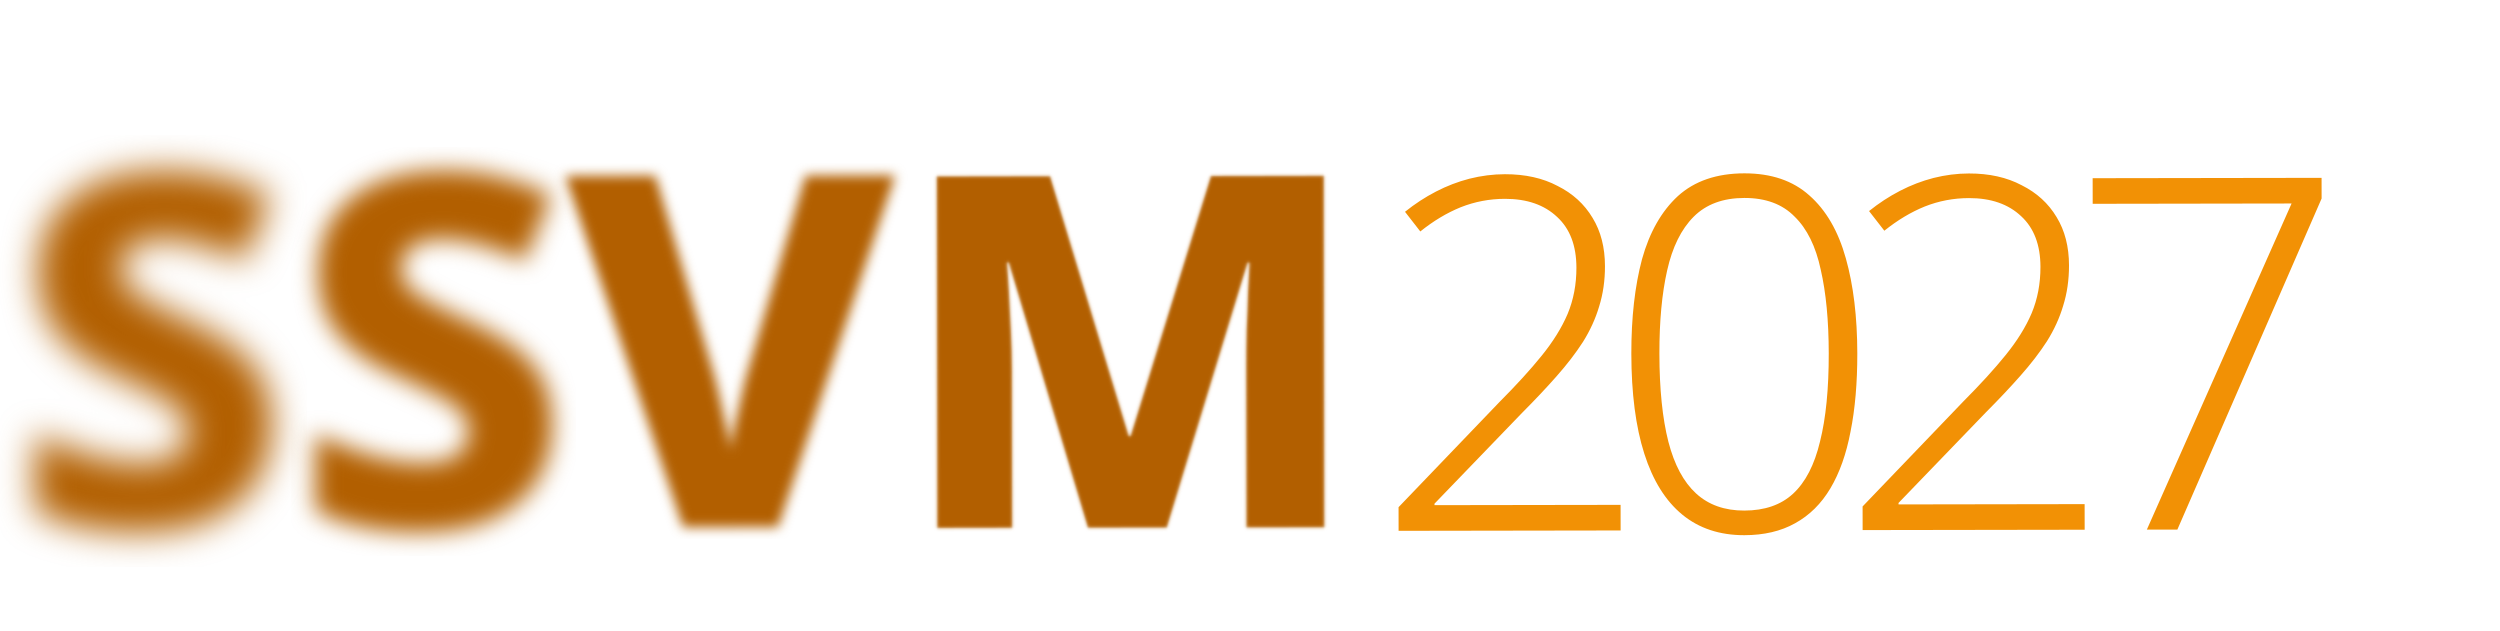
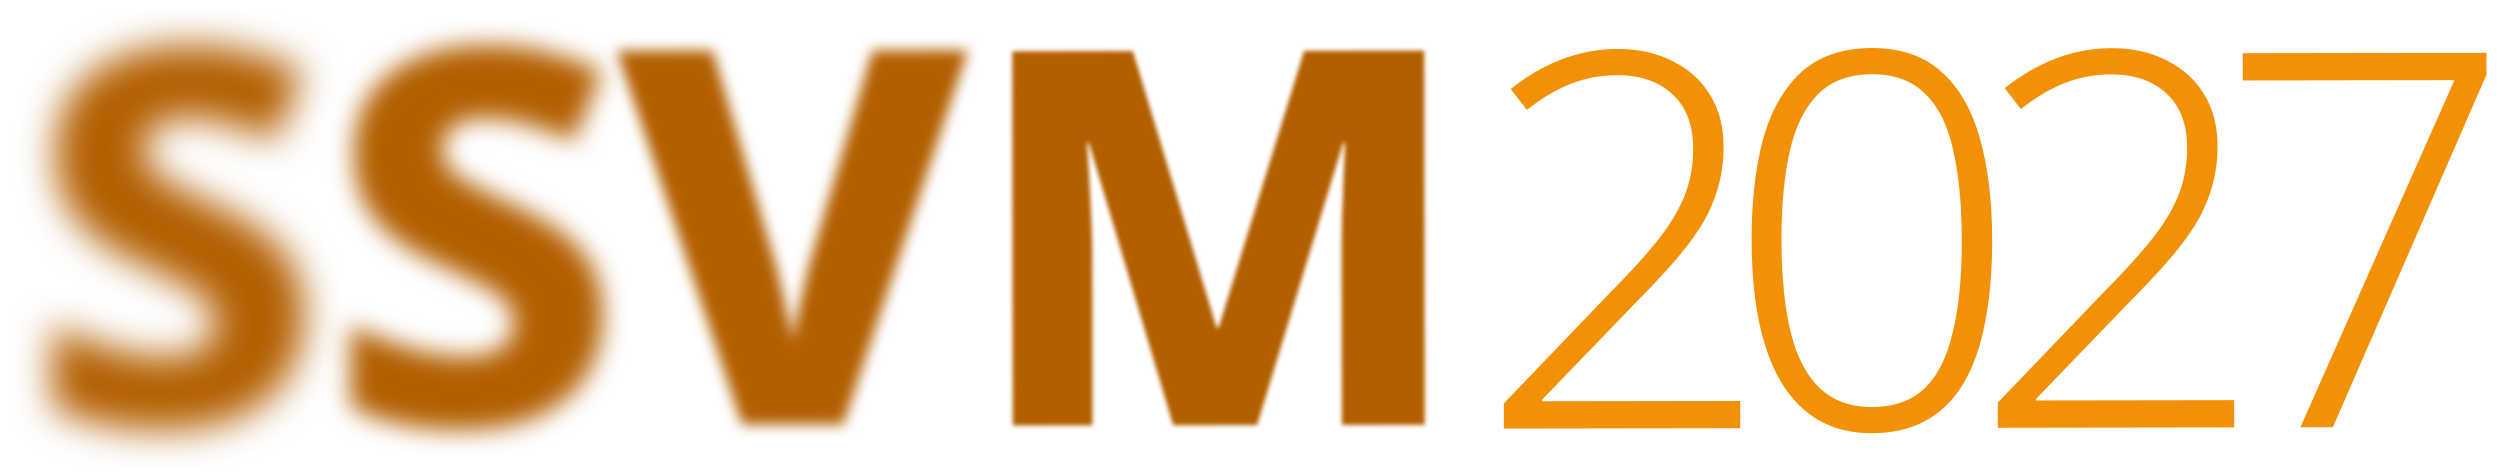
- <svg xmlns="http://www.w3.org/2000/svg" width="650" height="164" viewBox="0 0 650 164" fill="none">
-   <path d="M421.362 137.92L363.634 138.012L363.625 131.868L389.824 104.562C394.255 100.118 397.918 96.101 400.814 92.513C403.796 88.839 406.052 85.208 407.582 81.622C409.113 77.95 409.875 73.938 409.869 69.586C409.86 63.869 408.19 59.477 404.857 56.41C401.524 53.258 396.999 51.687 391.282 51.696C387.271 51.702 383.432 52.434 379.765 53.89C376.183 55.346 372.688 57.443 369.279 60.179L365.303 55.065C367.86 53.013 370.545 51.259 373.359 49.804C376.173 48.349 379.073 47.235 382.058 46.462C385.129 45.69 388.201 45.301 391.273 45.296C396.563 45.287 401.13 46.304 404.973 48.346C408.901 50.303 411.935 53.071 414.073 56.652C416.212 60.147 417.285 64.327 417.292 69.191C417.298 72.945 416.791 76.445 415.772 79.689C414.838 82.848 413.434 85.922 411.561 88.912C409.688 91.816 407.389 94.806 404.662 97.883C402.022 100.874 399.04 104.036 395.716 107.369L372.967 130.957L372.968 131.341L421.352 131.264L421.362 137.92ZM482.899 91.871C482.91 99.55 482.323 106.335 481.137 112.225C480.036 118.03 478.294 122.939 475.911 126.954C473.527 130.968 470.46 134.002 466.708 136.056C463.042 138.11 458.649 139.141 453.529 139.149C447.129 139.159 441.75 137.376 437.393 133.799C433.035 130.222 429.742 124.936 427.513 117.942C425.284 110.949 424.162 102.289 424.147 91.964C424.133 82.577 425.059 74.384 426.926 67.383C428.879 60.383 431.985 54.917 436.246 50.984C440.592 47.052 446.349 45.08 453.517 45.069C460.515 45.058 466.149 46.969 470.422 50.802C474.78 54.635 477.945 60.092 479.918 67.171C481.891 74.165 482.885 82.398 482.899 91.871ZM431.443 91.952C431.456 101.168 432.236 108.804 433.781 114.86C435.325 120.831 437.721 125.308 440.968 128.289C444.216 131.271 448.399 132.757 453.519 132.749C458.81 132.741 463.032 131.283 466.185 128.377C469.423 125.385 471.763 120.859 473.205 114.798C474.732 108.737 475.488 101.098 475.475 91.882C475.462 83.349 474.769 76.097 473.394 70.126C472.105 64.069 469.837 59.465 466.59 56.312C463.428 53.075 459.073 51.46 453.527 51.469C447.98 51.478 443.588 53.106 440.35 56.354C437.112 59.602 434.815 64.256 433.459 70.317C432.102 76.292 431.43 83.504 431.443 91.952ZM542.012 137.729L484.284 137.82L484.275 131.676L510.474 104.371C514.905 99.926 518.568 95.91 521.464 92.321C524.446 88.647 526.702 85.017 528.232 81.43C529.763 77.759 530.525 73.747 530.518 69.395C530.51 63.678 528.839 59.285 525.507 56.219C522.174 53.067 517.649 51.495 511.932 51.504C507.921 51.511 504.082 52.242 500.415 53.699C496.833 55.155 493.338 57.251 489.928 59.987L485.953 54.874C488.51 52.822 491.195 51.068 494.009 49.613C496.823 48.158 499.723 47.044 502.708 46.271C505.779 45.498 508.85 45.109 511.922 45.104C517.213 45.096 521.78 46.113 525.623 48.155C529.551 50.111 532.585 52.88 534.723 56.46C536.862 59.956 537.935 64.135 537.942 68.999C537.947 72.754 537.441 76.253 536.421 79.498C535.487 82.656 534.084 85.731 532.211 88.72C530.338 91.624 528.038 94.615 525.312 97.691C522.671 100.682 519.689 103.844 516.366 107.177L493.617 130.766L493.618 131.15L542.002 131.073L542.012 137.729ZM558.177 137.703L595.811 52.907L544.099 52.989L544.089 46.333L603.609 46.239L603.617 51.615L566.113 137.69L558.177 137.703Z" fill="#F29105" />
-   <g filter="url(#filter0_f_10_106)">
-     <path d="M282.871 137.198L262.289 68.239L261.777 68.24C261.95 69.946 262.125 72.421 262.3 75.663C262.476 78.82 262.651 82.233 262.827 85.902C263.003 89.486 263.094 92.856 263.098 96.014L263.159 137.23L243.703 137.261L243.568 45.869L273.008 45.822L293.46 113.374L293.972 113.373L314.864 45.756L344.176 45.709L344.311 137.101L324.087 137.133L324.025 95.405C324.021 92.504 324.059 89.304 324.139 85.805C324.305 82.221 324.428 78.85 324.508 75.692C324.674 72.449 324.799 69.975 324.881 68.268L324.369 68.269L303.351 137.166L282.871 137.198Z" fill="#B25F00" />
+ <svg xmlns="http://www.w3.org/2000/svg" width="610.617" height="116.05" viewBox="0 0 610.617 116.05" fill="none" version="1.1" id="svg8">
+   <path d="m 425.043,104.584 -57.728,0.092 -0.009,-6.144 26.199,-27.306 c 4.431,-4.444 8.094,-8.461 10.99,-12.049 2.982,-3.674 5.238,-7.304 6.768,-10.891 1.531,-3.672 2.293,-7.684 2.287,-12.036 -0.009,-5.717 -1.679,-10.109 -5.012,-13.176 -3.333,-3.152 -7.858,-4.723 -13.575,-4.715 -4.011,0.006 -7.85,0.738 -11.517,2.194 -3.582,1.456 -7.077,3.553 -10.486,6.289 l -3.976,-5.114 c 2.557,-2.052 5.242,-3.806 8.056,-5.261 2.814,-1.455 5.714,-2.569 8.699,-3.342 3.071,-0.773 6.143,-1.162 9.215,-1.167 5.29,-0.008 9.857,1.008 13.7,3.05 3.928,1.956 6.962,4.725 9.1,8.306 2.139,3.495 3.212,7.675 3.219,12.539 0.006,3.755 -0.501,7.254 -1.52,10.498 -0.934,3.159 -2.338,6.233 -4.211,9.223 -1.873,2.904 -4.172,5.895 -6.899,8.971 -2.64,2.991 -5.622,6.153 -8.946,9.486 l -22.749,23.588 10e-4,0.384 48.384,-0.077 z m 61.537,-46.05 c 0.011,7.68 -0.576,14.464 -1.762,20.355 -1.101,5.805 -2.843,10.714 -5.226,14.729 -2.384,4.014 -5.451,7.048 -9.203,9.102 -3.666,2.054 -8.059,3.085 -13.179,3.093 -6.4,0.01 -11.779,-1.773 -16.136,-5.35 -4.358,-3.577 -7.651,-8.863 -9.88,-15.857 -2.229,-6.993 -3.351,-15.653 -3.366,-25.978 -0.014,-9.387 0.912,-17.58 2.779,-24.58 1.953,-7 5.059,-12.467 9.32,-16.399 4.346,-3.932 10.103,-5.904 17.271,-5.915 6.998,-0.011 12.632,1.9 16.905,5.733 4.358,3.833 7.523,9.289 9.496,16.369 1.973,6.994 2.967,15.227 2.981,24.699 z m -51.456,0.082 c 0.013,9.216 0.793,16.852 2.338,22.908 1.544,5.971 3.94,10.448 7.187,13.429 3.248,2.982 7.431,4.468 12.551,4.46 5.291,-0.008 9.513,-1.466 12.666,-4.372 3.238,-2.992 5.578,-7.518 7.02,-13.579 1.527,-6.061 2.283,-13.7 2.27,-22.916 -0.013,-8.533 -0.706,-15.786 -2.081,-21.757 -1.289,-6.057 -3.557,-10.661 -6.804,-13.813 -3.162,-3.238 -7.517,-4.852 -13.063,-4.843 -5.547,0.009 -9.939,1.637 -13.177,4.885 -3.238,3.248 -5.535,7.902 -6.891,13.963 -1.357,5.976 -2.029,13.187 -2.016,21.635 z m 110.569,45.777 -57.728,0.091 -0.009,-6.144 26.199,-27.305 c 4.431,-4.445 8.094,-8.461 10.99,-12.05 2.982,-3.674 5.238,-7.304 6.768,-10.891 1.531,-3.672 2.293,-7.684 2.286,-12.036 -0.008,-5.717 -1.679,-10.109 -5.011,-13.176 -3.333,-3.152 -7.858,-4.723 -13.575,-4.715 -4.011,0.006 -7.85,0.738 -11.517,2.194 -3.582,1.456 -7.077,3.553 -10.487,6.289 l -3.975,-5.114 c 2.557,-2.052 5.242,-3.806 8.056,-5.261 2.814,-1.455 5.714,-2.569 8.699,-3.342 3.071,-0.773 6.142,-1.162 9.214,-1.167 5.291,-0.008 9.858,1.008 13.701,3.05 3.928,1.956 6.962,4.725 9.1,8.306 2.139,3.495 3.212,7.675 3.219,12.539 0.005,3.755 -0.501,7.254 -1.521,10.498 -0.934,3.159 -2.337,6.233 -4.21,9.223 -1.873,2.904 -4.173,5.895 -6.899,8.971 -2.641,2.991 -5.623,6.153 -8.946,9.486 l -22.749,23.589 0.001,0.384 48.384,-0.077 z m 16.165,-0.026 37.634,-84.796 -51.712,0.082 -0.01,-6.656 59.52,-0.095 0.008,5.376 -37.504,86.075 z" fill="#f29105" id="path1" />
+   <g filter="url(#filter0_f_10_106)" id="g2" transform="translate(3.680634,-33.3363)">
+     <path d="m 282.871,137.198 -20.582,-68.959 -0.512,8e-4 c 0.173,1.706 0.348,4.181 0.523,7.423 0.176,3.157 0.351,6.57 0.527,10.239 0.176,3.584 0.267,6.954 0.271,10.112 l 0.061,41.216 -19.456,0.031 -0.135,-91.392 29.44,-0.047 20.452,67.552 0.512,-10e-4 20.892,-67.617 29.312,-0.047 0.135,91.392 -20.224,0.032 -0.062,-41.728 c -0.004,-2.901 0.034,-6.101 0.114,-9.6 0.166,-3.584 0.289,-6.955 0.369,-10.113 0.166,-3.243 0.291,-5.718 0.373,-7.425 l -0.512,8e-4 -21.018,68.897 z" fill="#b25f00" id="path2" />
  </g>
-   <g filter="url(#filter1_f_10_106)">
-     <path d="M70.666 110.512C70.674 115.718 69.401 120.456 66.847 124.726C64.293 128.912 60.458 132.246 55.342 134.729C50.225 137.126 43.784 138.331 36.019 138.343C32.435 138.349 29.107 138.141 26.034 137.719C22.962 137.297 20.017 136.705 17.2 135.941C14.467 135.092 11.778 134.03 9.131 132.754L9.101 112.914C13.713 115.04 18.409 116.824 23.189 118.268C28.055 119.711 32.707 120.428 37.145 120.421C39.961 120.417 42.221 120.072 43.927 119.387C45.718 118.616 46.996 117.632 47.763 116.437C48.614 115.155 49.039 113.704 49.036 112.083C49.033 110.12 48.348 108.457 46.981 107.094C45.699 105.645 43.777 104.283 41.215 103.007C38.653 101.646 35.536 100.115 31.864 98.414C29.131 97.223 26.442 95.862 23.794 94.331C21.232 92.713 18.882 90.882 16.746 88.838C14.695 86.708 13.027 84.193 11.743 81.294C10.543 78.309 9.941 74.811 9.935 70.8C9.927 65.083 11.242 60.302 13.882 56.458C16.607 52.529 20.4 49.536 25.261 47.48C30.122 45.425 35.837 44.391 42.408 44.381C47.784 44.372 52.734 44.962 57.259 46.149C61.783 47.337 66.18 48.866 70.449 50.736L63.563 67.771C59.464 65.986 55.622 64.627 52.037 63.694C48.536 62.675 45.122 62.169 41.794 62.174C39.49 62.178 37.571 62.522 36.036 63.207C34.501 63.807 33.35 64.705 32.584 65.901C31.817 67.011 31.435 68.334 31.438 69.87C31.44 71.662 32.04 73.24 33.237 74.604C34.433 75.882 36.313 77.201 38.875 78.563C41.437 79.924 44.81 81.582 48.994 83.539C53.52 85.579 57.406 87.792 60.652 90.176C63.898 92.56 66.377 95.372 68.088 98.612C69.8 101.767 70.659 105.734 70.666 110.512Z" fill="#B25F00" />
+   <g filter="url(#filter1_f_10_106)" id="g3" transform="translate(3.680634,-33.3363)">
+     <path d="m 70.666,110.512 c 0.008,5.206 -1.265,9.944 -3.819,14.214 -2.554,4.186 -6.389,7.52 -11.505,10.003 -5.117,2.397 -11.557,3.602 -19.323,3.614 -3.584,0.006 -6.912,-0.202 -9.985,-0.624 -3.073,-0.422 -6.018,-1.014 -8.835,-1.778 -2.732,-0.849 -5.421,-1.911 -8.069,-3.187 l -0.029,-19.84 c 4.611,2.126 9.307,3.91 14.088,5.354 4.866,1.443 9.518,2.16 13.955,2.153 2.816,-0.004 5.077,-0.349 6.782,-1.034 1.791,-0.771 3.069,-1.755 3.836,-2.95 0.852,-1.282 1.276,-2.733 1.274,-4.354 -0.003,-1.963 -0.688,-3.626 -2.055,-4.989 -1.282,-1.449 -3.204,-2.811 -5.766,-4.087 -2.562,-1.361 -5.679,-2.892 -9.351,-4.593 -2.732,-1.19 -5.422,-2.551 -8.07,-4.083 -2.562,-1.617 -4.912,-3.448 -7.048,-5.493 -2.051,-2.13 -3.719,-4.645 -5.003,-7.544 C 10.543,78.309 9.941,74.811 9.935,70.8 9.927,65.083 11.242,60.302 13.882,56.458 c 2.725,-3.93 6.518,-6.922 11.379,-8.978 4.861,-2.056 10.577,-3.089 17.147,-3.099 5.376,-0.009 10.326,0.581 14.851,1.768 4.524,1.188 8.921,2.716 13.191,4.587 L 63.563,67.771 C 59.464,65.986 55.622,64.627 52.037,63.694 48.536,62.675 45.122,62.169 41.794,62.174 c -2.304,0.004 -4.223,0.348 -5.758,1.033 -1.535,0.6 -2.686,1.498 -3.452,2.693 -0.766,1.111 -1.148,2.434 -1.146,3.97 0.003,1.792 0.602,3.37 1.799,4.733 1.197,1.278 3.076,2.598 5.638,3.959 2.562,1.361 5.935,3.02 10.119,4.976 4.526,2.041 8.412,4.253 11.658,6.638 3.246,2.384 5.725,5.196 7.436,8.436 1.711,3.155 2.571,7.122 2.578,11.9 z" fill="#b25f00" id="path3" />
  </g>
-   <g filter="url(#filter2_f_10_106)">
-     <path d="M143.531 110.512C143.538 115.718 142.265 120.456 139.712 124.726C137.158 128.912 133.323 132.246 128.207 134.729C123.09 137.126 116.649 138.331 108.884 138.343C105.3 138.349 101.972 138.141 98.899 137.719C95.826 137.297 92.882 136.705 90.064 135.941C87.332 135.092 84.643 134.03 81.996 132.754L81.966 112.914C86.577 115.04 91.273 116.824 96.054 118.268C100.92 119.711 105.572 120.428 110.009 120.421C112.825 120.417 115.086 120.072 116.792 119.387C118.583 118.616 119.861 117.632 120.627 116.437C121.479 115.155 121.903 113.704 121.901 112.083C121.898 110.12 121.213 108.457 119.846 107.094C118.564 105.645 116.642 104.283 114.08 103.007C111.518 101.646 108.401 100.115 104.729 98.414C101.996 97.223 99.306 95.862 96.659 94.331C94.096 92.713 91.747 90.882 89.611 88.838C87.559 86.708 85.892 84.193 84.607 81.294C83.408 78.309 82.806 74.811 82.8 70.8C82.791 65.083 84.107 60.302 86.747 56.458C89.472 52.529 93.264 49.536 98.125 47.48C102.986 45.425 108.702 44.391 115.273 44.381C120.649 44.372 125.599 44.962 130.123 46.149C134.648 47.337 139.045 48.866 143.314 50.736L136.427 67.771C132.329 65.986 128.487 64.627 124.901 63.694C121.401 62.675 117.987 62.169 114.659 62.174C112.355 62.178 110.436 62.522 108.901 63.207C107.366 63.807 106.215 64.705 105.449 65.901C104.682 67.011 104.3 68.334 104.303 69.87C104.305 71.662 104.905 73.24 106.102 74.604C107.298 75.882 109.177 77.201 111.739 78.563C114.301 79.924 117.675 81.582 121.859 83.539C126.385 85.579 130.27 87.792 133.517 90.176C136.763 92.56 139.242 95.372 140.953 98.612C142.664 101.767 143.524 105.734 143.531 110.512Z" fill="#B25F00" />
+   <g filter="url(#filter2_f_10_106)" id="g4" transform="translate(3.680634,-33.3363)">
+     <path d="m 143.531,110.512 c 0.007,5.206 -1.266,9.944 -3.819,14.214 -2.554,4.186 -6.389,7.52 -11.505,10.003 -5.117,2.397 -11.558,3.602 -19.323,3.614 -3.584,0.006 -6.912,-0.202 -9.985,-0.624 -3.073,-0.422 -6.018,-1.014 -8.835,-1.778 -2.732,-0.849 -5.421,-1.911 -8.069,-3.187 l -0.029,-19.84 c 4.611,2.126 9.307,3.91 14.088,5.354 4.866,1.443 9.518,2.16 13.955,2.153 2.816,-0.004 5.077,-0.349 6.783,-1.034 1.791,-0.771 3.069,-1.755 3.835,-2.95 0.852,-1.282 1.276,-2.733 1.274,-4.354 -0.003,-1.963 -0.688,-3.626 -2.055,-4.989 -1.282,-1.449 -3.204,-2.811 -5.766,-4.087 -2.562,-1.361 -5.679,-2.892 -9.351,-4.593 -2.733,-1.19 -5.423,-2.551 -8.07,-4.083 -2.562,-1.617 -4.912,-3.448 -7.048,-5.493 -2.051,-2.13 -3.719,-4.645 -5.003,-7.544 -1.199,-2.985 -1.802,-6.482 -1.808,-10.493 -0.008,-5.717 1.307,-10.498 3.947,-14.342 2.725,-3.93 6.518,-6.922 11.379,-8.978 4.861,-2.056 10.577,-3.089 17.148,-3.099 5.376,-0.009 10.326,0.581 14.85,1.768 4.525,1.188 8.922,2.716 13.191,4.587 l -6.887,17.035 c -4.098,-1.786 -7.94,-3.145 -11.526,-4.078 -3.5,-1.018 -6.914,-1.525 -10.242,-1.52 -2.304,0.004 -4.223,0.348 -5.758,1.033 -1.535,0.6 -2.686,1.498 -3.452,2.693 -0.767,1.111 -1.149,2.434 -1.146,3.97 0.002,1.792 0.602,3.37 1.799,4.733 1.196,1.278 3.075,2.598 5.637,3.959 2.562,1.361 5.936,3.02 10.12,4.976 4.526,2.041 8.411,4.253 11.658,6.638 3.246,2.384 5.725,5.196 7.436,8.436 1.711,3.155 2.571,7.122 2.578,11.9 z" fill="#b25f00" id="path4" />
  </g>
-   <g filter="url(#filter3_f_10_106)">
-     <path d="M232.735 45.587L202.279 137.027L177.575 137.067L146.975 45.723L170.399 45.686L185.322 96.35C185.751 97.63 186.266 99.591 186.867 102.236C187.468 104.795 188.069 107.482 188.671 110.297C189.358 113.027 189.788 115.287 189.961 117.079C190.214 115.287 190.595 113.025 191.103 110.293C191.696 107.562 192.29 104.915 192.883 102.354C193.477 99.708 193.986 97.745 194.41 96.464L209.439 45.624L232.735 45.587Z" fill="#B25F00" />
+   <g filter="url(#filter3_f_10_106)" id="g5" transform="translate(3.680634,-33.3363)">
+     <path d="m 232.735,45.587 -30.456,91.44 -24.704,0.04 -30.6,-91.344 23.424,-0.037 14.923,50.664 c 0.429,1.279 0.944,3.241 1.545,5.886 0.601,2.559 1.202,5.246 1.804,8.061 0.687,2.73 1.117,4.99 1.29,6.782 0.253,-1.792 0.634,-4.054 1.142,-6.786 0.593,-2.731 1.187,-5.378 1.78,-7.939 0.594,-2.646 1.103,-4.609 1.527,-5.89 L 209.439,45.624 Z" fill="#b25f00" id="path5" />
  </g>
-   <defs>
+   <defs id="defs8">
    <filter id="filter0_f_10_106" x="242.568" y="44.709" width="102.743" height="93.552" filterUnits="userSpaceOnUse" color-interpolation-filters="sRGB">
-       <feFlood flood-opacity="0" result="BackgroundImageFix" />
-       <feBlend mode="normal" in="SourceGraphic" in2="BackgroundImageFix" result="shape" />
-       <feGaussianBlur stdDeviation="0.5" result="effect1_foregroundBlur_10_106" />
+       <feFlood flood-opacity="0" result="BackgroundImageFix" id="feFlood5" />
+       <feBlend mode="normal" in="SourceGraphic" in2="BackgroundImageFix" result="shape" id="feBlend5" />
+       <feGaussianBlur stdDeviation="0.5" result="effect1_foregroundBlur_10_106" id="feGaussianBlur5" />
    </filter>
    <filter id="filter1_f_10_106" x="0" y="35.336" width="79.707" height="112.05" filterUnits="userSpaceOnUse" color-interpolation-filters="sRGB">
-       <feFlood flood-opacity="0" result="BackgroundImageFix" />
-       <feBlend mode="normal" in="SourceGraphic" in2="BackgroundImageFix" result="shape" />
-       <feGaussianBlur stdDeviation="4.5" result="effect1_foregroundBlur_10_106" />
+       <feFlood flood-opacity="0" result="BackgroundImageFix" id="feFlood6" />
+       <feBlend mode="normal" in="SourceGraphic" in2="BackgroundImageFix" result="shape" id="feBlend6" />
+       <feGaussianBlur stdDeviation="4.5" result="effect1_foregroundBlur_10_106" id="feGaussianBlur6" />
    </filter>
    <filter id="filter2_f_10_106" x="75.865" y="38.336" width="73.707" height="106.05" filterUnits="userSpaceOnUse" color-interpolation-filters="sRGB">
-       <feFlood flood-opacity="0" result="BackgroundImageFix" />
-       <feBlend mode="normal" in="SourceGraphic" in2="BackgroundImageFix" result="shape" />
-       <feGaussianBlur stdDeviation="3" result="effect1_foregroundBlur_10_106" />
+       <feFlood flood-opacity="0" result="BackgroundImageFix" id="feFlood7" />
+       <feBlend mode="normal" in="SourceGraphic" in2="BackgroundImageFix" result="shape" id="feBlend7" />
+       <feGaussianBlur stdDeviation="3" result="effect1_foregroundBlur_10_106" id="feGaussianBlur7" />
    </filter>
    <filter id="filter3_f_10_106" x="143.975" y="42.587" width="91.895" height="97.528" filterUnits="userSpaceOnUse" color-interpolation-filters="sRGB">
-       <feFlood flood-opacity="0" result="BackgroundImageFix" />
-       <feBlend mode="normal" in="SourceGraphic" in2="BackgroundImageFix" result="shape" />
-       <feGaussianBlur stdDeviation="1.5" result="effect1_foregroundBlur_10_106" />
+       <feFlood flood-opacity="0" result="BackgroundImageFix" id="feFlood8" />
+       <feBlend mode="normal" in="SourceGraphic" in2="BackgroundImageFix" result="shape" id="feBlend8" />
+       <feGaussianBlur stdDeviation="1.5" result="effect1_foregroundBlur_10_106" id="feGaussianBlur8" />
    </filter>
  </defs>
</svg>
